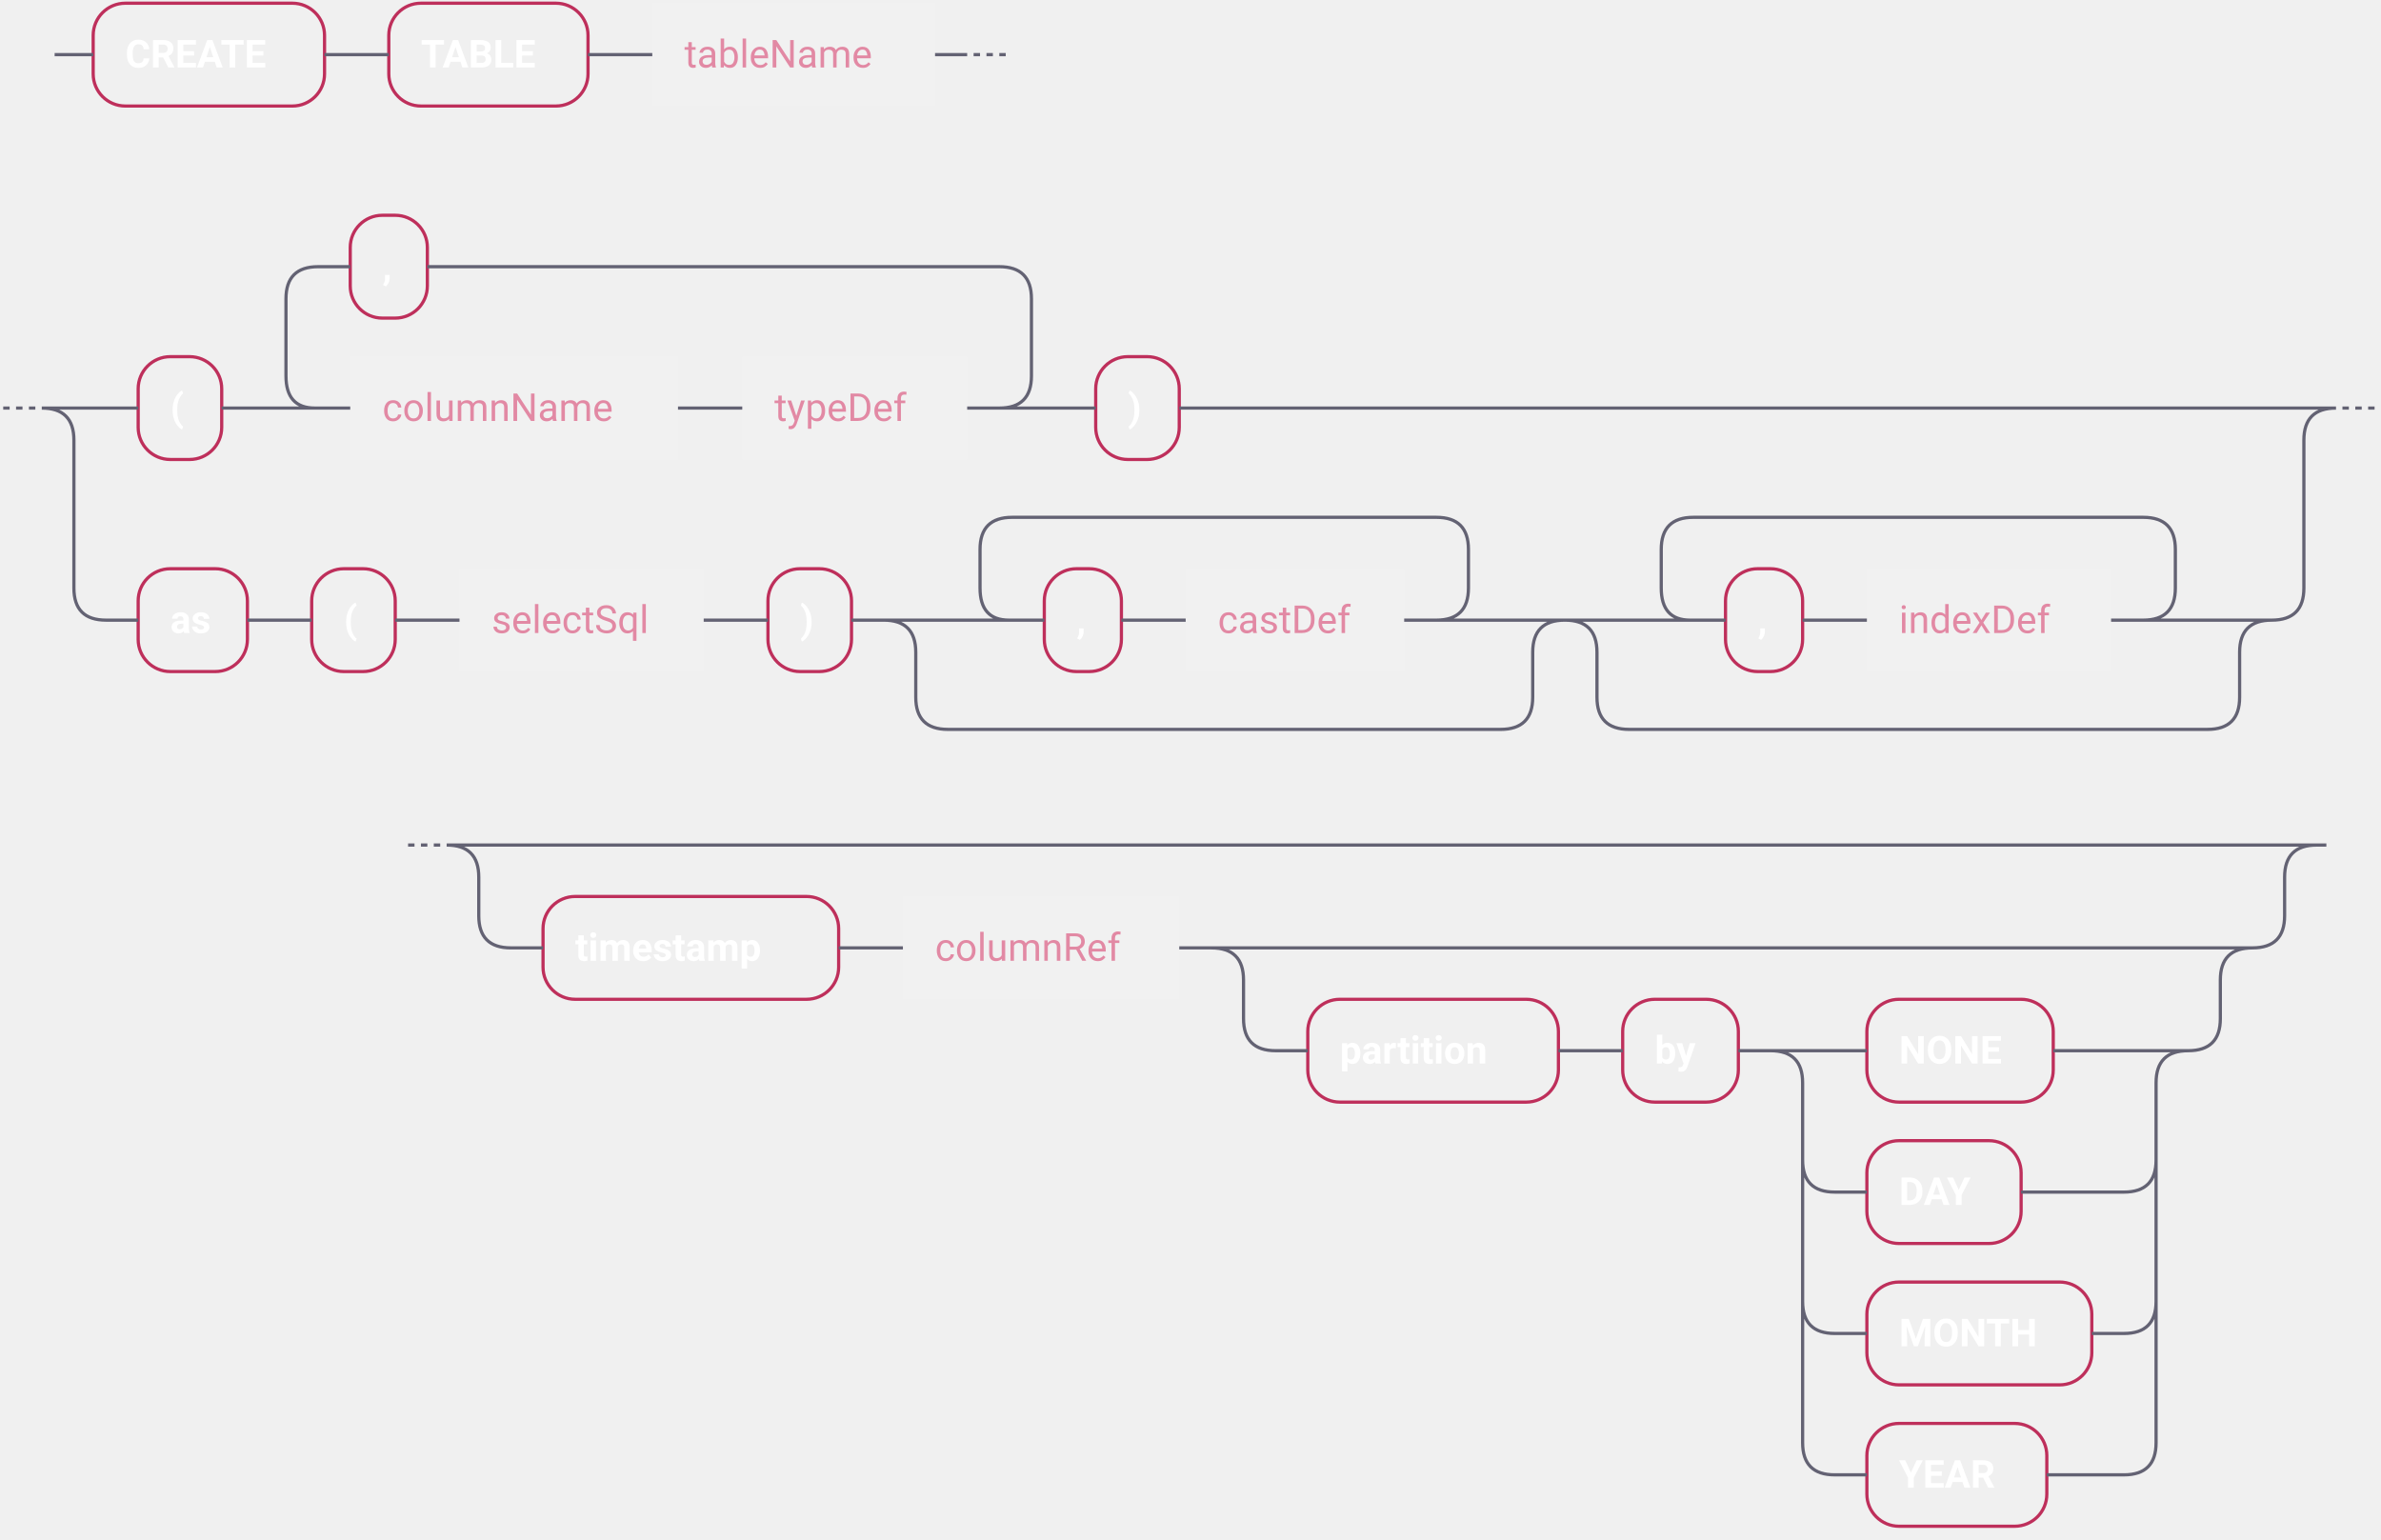
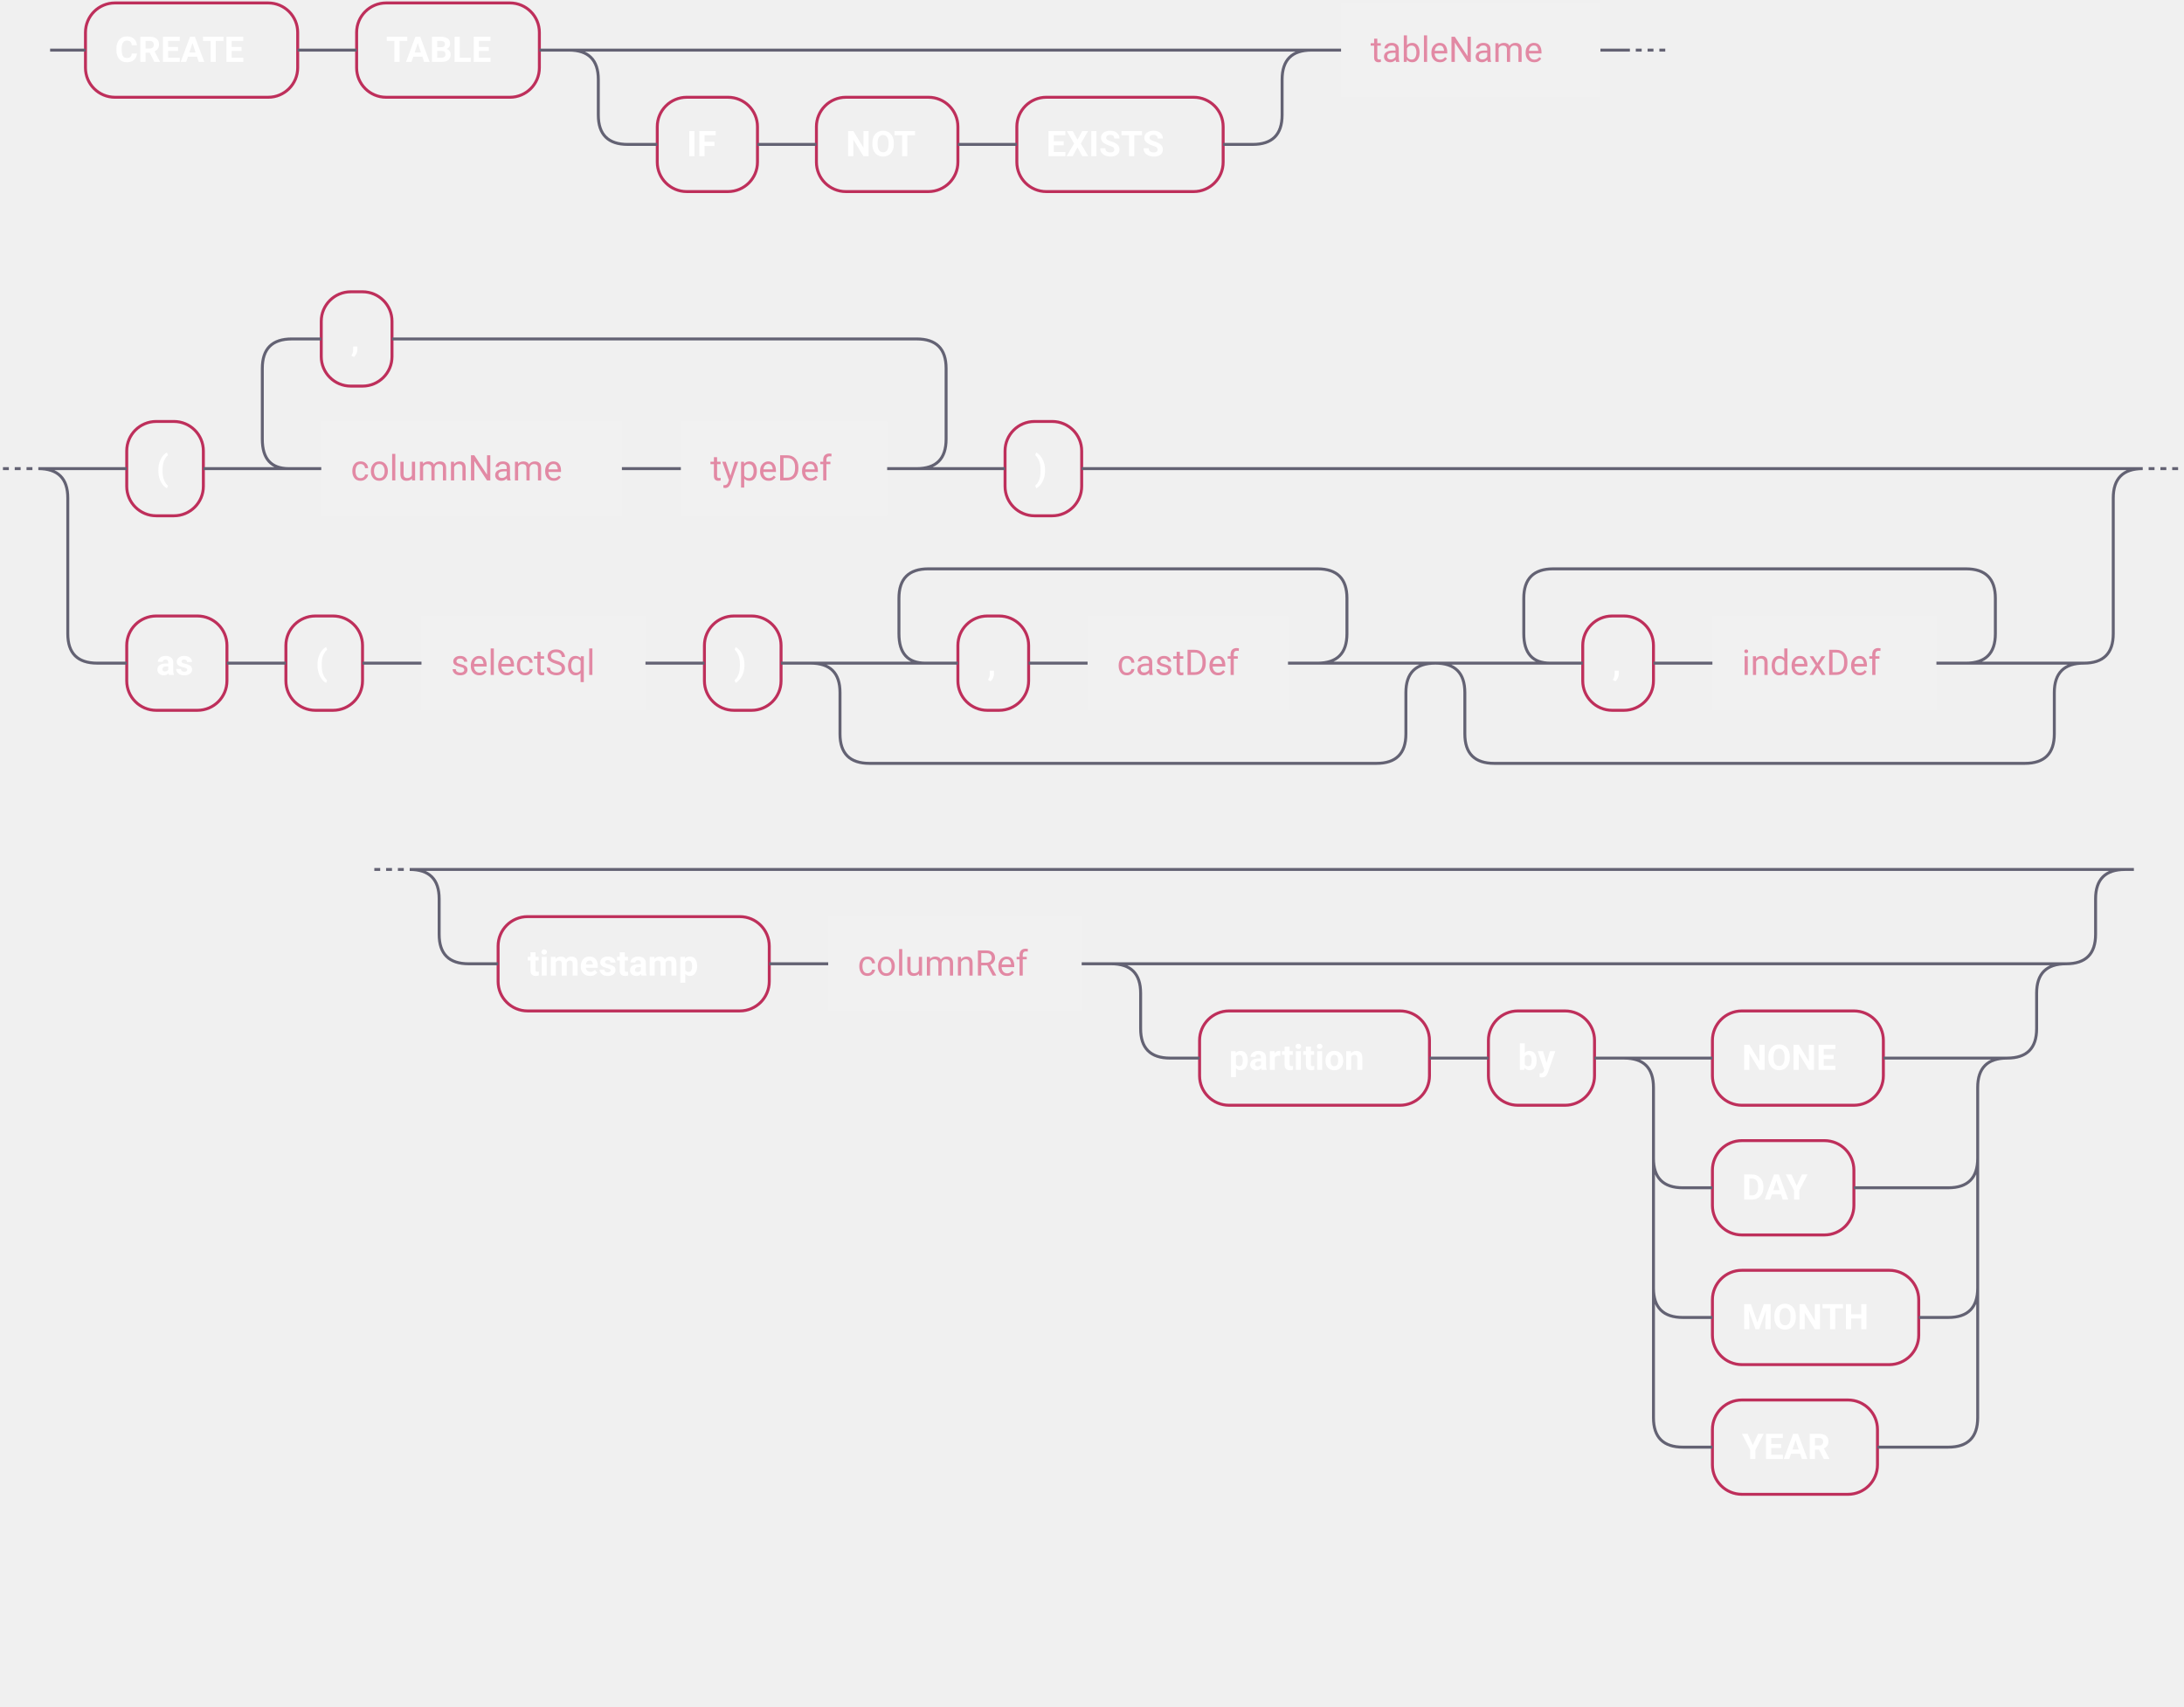
- <svg xmlns="http://www.w3.org/2000/svg" xmlns:xlink="http://www.w3.org/1999/xlink" width="741" height="479">
+ <svg xmlns="http://www.w3.org/2000/svg" xmlns:xlink="http://www.w3.org/1999/xlink" width="741" height="579">
  <defs>
    <style type="text/css">
            @namespace "http://www.w3.org/2000/svg";
            .line                 {fill: none; stroke: #636273;}
            .bold-line            {stroke: #636273; shape-rendering: crispEdges; stroke-width: 2; }
            .thin-line            {stroke: #636273; shape-rendering: crispEdges}
            .filled               {fill: #636273; stroke: none;}
            text.terminal         {font-family: -apple-system, BlinkMacSystemFont, "Segoe UI", Roboto, Ubuntu, Cantarell, Helvetica, sans-serif;
            font-size: 12px;
            fill: #ffffff;
            font-weight: bold;
            }
            text.nonterminal      {font-family: -apple-system, BlinkMacSystemFont, "Segoe UI", Roboto, Ubuntu, Cantarell, Helvetica, sans-serif;
            font-size: 12px;
            fill: #e289a4;
            font-weight: normal;
            }
            text.regexp           {font-family: -apple-system, BlinkMacSystemFont, "Segoe UI", Roboto, Ubuntu, Cantarell, Helvetica, sans-serif;
            font-size: 12px;
            fill: #00141F;
            font-weight: normal;
            }
            rect, circle, polygon {fill: none; stroke: none;}
            rect.terminal         {fill: none; stroke: #be2f5b;}
            rect.nonterminal      {fill: rgba(255,255,255,0.1); stroke: none;}
            rect.text             {fill: none; stroke: none;}
            polygon.regexp        {fill: #C7ECFF; stroke: #038cbc;}
        </style>
  </defs>
  <polygon points="9 17 1 13 1 21" />
  <polygon points="17 17 9 13 9 21" />
  <rect x="31" y="3" width="72" height="32" rx="10" />
  <rect x="29" y="1" width="72" height="32" class="terminal" rx="10" />
  <text class="terminal" x="39" y="21">CREATE</text>
  <rect x="123" y="3" width="62" height="32" rx="10" />
  <rect x="121" y="1" width="62" height="32" class="terminal" rx="10" />
  <text class="terminal" x="131" y="21">TABLE</text>
+   <rect x="225" y="35" width="34" height="32" rx="10" />
+   <rect x="223" y="33" width="34" height="32" class="terminal" rx="10" />
+   <text class="terminal" x="233" y="53">IF</text>
+   <rect x="279" y="35" width="48" height="32" rx="10" />
+   <rect x="277" y="33" width="48" height="32" class="terminal" rx="10" />
+   <text class="terminal" x="287" y="53">NOT</text>
+   <rect x="347" y="35" width="70" height="32" rx="10" />
+   <rect x="345" y="33" width="70" height="32" class="terminal" rx="10" />
+   <text class="terminal" x="355" y="53">EXISTS</text>
  <a xlink:href="#tableName" xlink:title="tableName">
-     <rect x="205" y="3" width="88" height="32" />
-     <rect x="203" y="1" width="88" height="32" class="nonterminal" />
-     <text class="nonterminal" x="213" y="21">tableName</text>
+     <rect x="457" y="3" width="88" height="32" />
+     <rect x="455" y="1" width="88" height="32" class="nonterminal" />
+     <text class="nonterminal" x="465" y="21">tableName</text>
  </a>
-   <rect x="45" y="113" width="26" height="32" rx="10" />
-   <rect x="43" y="111" width="26" height="32" class="terminal" rx="10" />
-   <text class="terminal" x="53" y="131">(</text>
+   <rect x="45" y="145" width="26" height="32" rx="10" />
+   <rect x="43" y="143" width="26" height="32" class="terminal" rx="10" />
+   <text class="terminal" x="53" y="163">(</text>
  <a xlink:href="#columnName" xlink:title="columnName">
-     <rect x="111" y="113" width="102" height="32" />
-     <rect x="109" y="111" width="102" height="32" class="nonterminal" />
-     <text class="nonterminal" x="119" y="131">columnName</text>
+     <rect x="111" y="145" width="102" height="32" />
+     <rect x="109" y="143" width="102" height="32" class="nonterminal" />
+     <text class="nonterminal" x="119" y="163">columnName</text>
  </a>
  <a xlink:href="#typeDef" xlink:title="typeDef">
-     <rect x="233" y="113" width="70" height="32" />
-     <rect x="231" y="111" width="70" height="32" class="nonterminal" />
-     <text class="nonterminal" x="241" y="131">typeDef</text>
+     <rect x="233" y="145" width="70" height="32" />
+     <rect x="231" y="143" width="70" height="32" class="nonterminal" />
+     <text class="nonterminal" x="241" y="163">typeDef</text>
  </a>
-   <rect x="111" y="69" width="24" height="32" rx="10" />
-   <rect x="109" y="67" width="24" height="32" class="terminal" rx="10" />
-   <text class="terminal" x="119" y="87">,</text>
-   <rect x="343" y="113" width="26" height="32" rx="10" />
-   <rect x="341" y="111" width="26" height="32" class="terminal" rx="10" />
-   <text class="terminal" x="351" y="131">)</text>
-   <rect x="45" y="179" width="34" height="32" rx="10" />
-   <rect x="43" y="177" width="34" height="32" class="terminal" rx="10" />
-   <text class="terminal" x="53" y="197">as</text>
-   <rect x="99" y="179" width="26" height="32" rx="10" />
-   <rect x="97" y="177" width="26" height="32" class="terminal" rx="10" />
-   <text class="terminal" x="107" y="197">(</text>
+   <rect x="111" y="101" width="24" height="32" rx="10" />
+   <rect x="109" y="99" width="24" height="32" class="terminal" rx="10" />
+   <text class="terminal" x="119" y="119">,</text>
+   <rect x="343" y="145" width="26" height="32" rx="10" />
+   <rect x="341" y="143" width="26" height="32" class="terminal" rx="10" />
+   <text class="terminal" x="351" y="163">)</text>
+   <rect x="45" y="211" width="34" height="32" rx="10" />
+   <rect x="43" y="209" width="34" height="32" class="terminal" rx="10" />
+   <text class="terminal" x="53" y="229">as</text>
+   <rect x="99" y="211" width="26" height="32" rx="10" />
+   <rect x="97" y="209" width="26" height="32" class="terminal" rx="10" />
+   <text class="terminal" x="107" y="229">(</text>
  <a xlink:href="#selectSql" xlink:title="selectSql">
-     <rect x="145" y="179" width="76" height="32" />
-     <rect x="143" y="177" width="76" height="32" class="nonterminal" />
-     <text class="nonterminal" x="153" y="197">selectSql</text>
+     <rect x="145" y="211" width="76" height="32" />
+     <rect x="143" y="209" width="76" height="32" class="nonterminal" />
+     <text class="nonterminal" x="153" y="229">selectSql</text>
  </a>
-   <rect x="241" y="179" width="26" height="32" rx="10" />
-   <rect x="239" y="177" width="26" height="32" class="terminal" rx="10" />
-   <text class="terminal" x="249" y="197">)</text>
-   <rect x="327" y="179" width="24" height="32" rx="10" />
-   <rect x="325" y="177" width="24" height="32" class="terminal" rx="10" />
-   <text class="terminal" x="335" y="197">,</text>
+   <rect x="241" y="211" width="26" height="32" rx="10" />
+   <rect x="239" y="209" width="26" height="32" class="terminal" rx="10" />
+   <text class="terminal" x="249" y="229">)</text>
+   <rect x="327" y="211" width="24" height="32" rx="10" />
+   <rect x="325" y="209" width="24" height="32" class="terminal" rx="10" />
+   <text class="terminal" x="335" y="229">,</text>
  <a xlink:href="#castDef" xlink:title="castDef">
-     <rect x="371" y="179" width="68" height="32" />
-     <rect x="369" y="177" width="68" height="32" class="nonterminal" />
-     <text class="nonterminal" x="379" y="197">castDef</text>
+     <rect x="371" y="211" width="68" height="32" />
+     <rect x="369" y="209" width="68" height="32" class="nonterminal" />
+     <text class="nonterminal" x="379" y="229">castDef</text>
  </a>
-   <rect x="539" y="179" width="24" height="32" rx="10" />
-   <rect x="537" y="177" width="24" height="32" class="terminal" rx="10" />
-   <text class="terminal" x="547" y="197">,</text>
+   <rect x="539" y="211" width="24" height="32" rx="10" />
+   <rect x="537" y="209" width="24" height="32" class="terminal" rx="10" />
+   <text class="terminal" x="547" y="229">,</text>
  <a xlink:href="#indexDef" xlink:title="indexDef">
-     <rect x="583" y="179" width="76" height="32" />
-     <rect x="581" y="177" width="76" height="32" class="nonterminal" />
-     <text class="nonterminal" x="591" y="197">indexDef</text>
+     <rect x="583" y="211" width="76" height="32" />
+     <rect x="581" y="209" width="76" height="32" class="nonterminal" />
+     <text class="nonterminal" x="591" y="229">indexDef</text>
  </a>
-   <rect x="171" y="281" width="92" height="32" rx="10" />
-   <rect x="169" y="279" width="92" height="32" class="terminal" rx="10" />
-   <text class="terminal" x="179" y="299">timestamp</text>
+   <rect x="171" y="313" width="92" height="32" rx="10" />
+   <rect x="169" y="311" width="92" height="32" class="terminal" rx="10" />
+   <text class="terminal" x="179" y="331">timestamp</text>
  <a xlink:href="#columnRef" xlink:title="columnRef">
-     <rect x="283" y="281" width="86" height="32" />
-     <rect x="281" y="279" width="86" height="32" class="nonterminal" />
-     <text class="nonterminal" x="291" y="299">columnRef</text>
+     <rect x="283" y="313" width="86" height="32" />
+     <rect x="281" y="311" width="86" height="32" class="nonterminal" />
+     <text class="nonterminal" x="291" y="331">columnRef</text>
  </a>
-   <rect x="409" y="313" width="78" height="32" rx="10" />
-   <rect x="407" y="311" width="78" height="32" class="terminal" rx="10" />
-   <text class="terminal" x="417" y="331">partition</text>
-   <rect x="507" y="313" width="36" height="32" rx="10" />
-   <rect x="505" y="311" width="36" height="32" class="terminal" rx="10" />
-   <text class="terminal" x="515" y="331">by</text>
-   <rect x="583" y="313" width="58" height="32" rx="10" />
-   <rect x="581" y="311" width="58" height="32" class="terminal" rx="10" />
-   <text class="terminal" x="591" y="331">NONE</text>
-   <rect x="583" y="357" width="48" height="32" rx="10" />
-   <rect x="581" y="355" width="48" height="32" class="terminal" rx="10" />
-   <text class="terminal" x="591" y="375">DAY</text>
-   <rect x="583" y="401" width="70" height="32" rx="10" />
-   <rect x="581" y="399" width="70" height="32" class="terminal" rx="10" />
-   <text class="terminal" x="591" y="419">MONTH</text>
-   <rect x="583" y="445" width="56" height="32" rx="10" />
-   <rect x="581" y="443" width="56" height="32" class="terminal" rx="10" />
-   <text class="terminal" x="591" y="463">YEAR</text>
-   <path class="line" d="m17 17 h2 m0 0 h10 m72 0 h10 m0 0 h10 m62 0 h10 m0 0 h10 m88 0 h10 m2 0 l2 0 m2 0 l2 0 m2 0 l2 0 m-312 110 l2 0 m2 0 l2 0 m2 0 l2 0 m22 0 h10 m26 0 h10 m20 0 h10 m102 0 h10 m0 0 h10 m70 0 h10 m-232 0 l20 0 m-1 0 q-9 0 -9 -10 l0 -24 q0 -10 10 -10 m212 44 l20 0 m-20 0 q10 0 10 -10 l0 -24 q0 -10 -10 -10 m-212 0 h10 m24 0 h10 m0 0 h168 m20 44 h10 m26 0 h10 m0 0 h330 m-694 0 h20 m674 0 h20 m-714 0 q10 0 10 10 m694 0 q0 -10 10 -10 m-704 10 v46 m694 0 v-46 m-694 46 q0 10 10 10 m674 0 q10 0 10 -10 m-684 10 h10 m34 0 h10 m0 0 h10 m26 0 h10 m0 0 h10 m76 0 h10 m0 0 h10 m26 0 h10 m40 0 h10 m24 0 h10 m0 0 h10 m68 0 h10 m-152 0 l20 0 m-1 0 q-9 0 -9 -10 l0 -12 q0 -10 10 -10 m132 32 l20 0 m-20 0 q10 0 10 -10 l0 -12 q0 -10 -10 -10 m-132 0 h10 m0 0 h122 m-172 32 h20 m172 0 h20 m-212 0 q10 0 10 10 m192 0 q0 -10 10 -10 m-202 10 v14 m192 0 v-14 m-192 14 q0 10 10 10 m172 0 q10 0 10 -10 m-182 10 h10 m0 0 h162 m60 -34 h10 m24 0 h10 m0 0 h10 m76 0 h10 m-160 0 l20 0 m-1 0 q-9 0 -9 -10 l0 -12 q0 -10 10 -10 m140 32 l20 0 m-20 0 q10 0 10 -10 l0 -12 q0 -10 -10 -10 m-140 0 h10 m0 0 h130 m-180 32 h20 m180 0 h20 m-220 0 q10 0 10 10 m200 0 q0 -10 10 -10 m-210 10 v14 m200 0 v-14 m-200 14 q0 10 10 10 m180 0 q10 0 10 -10 m-190 10 h10 m0 0 h170 m42 -100 l2 0 m2 0 l2 0 m2 0 l2 0 m-612 136 l2 0 m2 0 l2 0 m2 0 l2 0 m22 0 h10 m0 0 h532 m-562 0 h20 m542 0 h20 m-582 0 q10 0 10 10 m562 0 q0 -10 10 -10 m-572 10 v12 m562 0 v-12 m-562 12 q0 10 10 10 m542 0 q10 0 10 -10 m-552 10 h10 m92 0 h10 m0 0 h10 m86 0 h10 m20 0 h10 m0 0 h274 m-304 0 h20 m284 0 h20 m-324 0 q10 0 10 10 m304 0 q0 -10 10 -10 m-314 10 v12 m304 0 v-12 m-304 12 q0 10 10 10 m284 0 q10 0 10 -10 m-294 10 h10 m78 0 h10 m0 0 h10 m36 0 h10 m20 0 h10 m58 0 h10 m0 0 h12 m-110 0 h20 m90 0 h20 m-130 0 q10 0 10 10 m110 0 q0 -10 10 -10 m-120 10 v24 m110 0 v-24 m-110 24 q0 10 10 10 m90 0 q10 0 10 -10 m-100 10 h10 m48 0 h10 m0 0 h22 m-100 -10 v20 m110 0 v-20 m-110 20 v24 m110 0 v-24 m-110 24 q0 10 10 10 m90 0 q10 0 10 -10 m-100 10 h10 m70 0 h10 m-100 -10 v20 m110 0 v-20 m-110 20 v24 m110 0 v-24 m-110 24 q0 10 10 10 m90 0 q10 0 10 -10 m-100 10 h10 m56 0 h10 m0 0 h14 m63 -196 h-3" />
-   <polygon points="731 263 739 259 739 267" />
-   <polygon points="731 263 723 259 723 267" />
+   <rect x="409" y="345" width="78" height="32" rx="10" />
+   <rect x="407" y="343" width="78" height="32" class="terminal" rx="10" />
+   <text class="terminal" x="417" y="363">partition</text>
+   <rect x="507" y="345" width="36" height="32" rx="10" />
+   <rect x="505" y="343" width="36" height="32" class="terminal" rx="10" />
+   <text class="terminal" x="515" y="363">by</text>
+   <rect x="583" y="345" width="58" height="32" rx="10" />
+   <rect x="581" y="343" width="58" height="32" class="terminal" rx="10" />
+   <text class="terminal" x="591" y="363">NONE</text>
+   <rect x="583" y="389" width="48" height="32" rx="10" />
+   <rect x="581" y="387" width="48" height="32" class="terminal" rx="10" />
+   <text class="terminal" x="591" y="407">DAY</text>
+   <rect x="583" y="433" width="70" height="32" rx="10" />
+   <rect x="581" y="431" width="70" height="32" class="terminal" rx="10" />
+   <text class="terminal" x="591" y="451">MONTH</text>
+   <rect x="583" y="477" width="56" height="32" rx="10" />
+   <rect x="581" y="475" width="56" height="32" class="terminal" rx="10" />
+   <text class="terminal" x="591" y="495">YEAR</text>
+   <path class="line" d="m17 17 h2 m0 0 h10 m72 0 h10 m0 0 h10 m62 0 h10 m20 0 h10 m0 0 h202 m-232 0 h20 m212 0 h20 m-252 0 q10 0 10 10 m232 0 q0 -10 10 -10 m-242 10 v12 m232 0 v-12 m-232 12 q0 10 10 10 m212 0 q10 0 10 -10 m-222 10 h10 m34 0 h10 m0 0 h10 m48 0 h10 m0 0 h10 m70 0 h10 m20 -32 h10 m88 0 h10 m2 0 l2 0 m2 0 l2 0 m2 0 l2 0 m-564 142 l2 0 m2 0 l2 0 m2 0 l2 0 m22 0 h10 m26 0 h10 m20 0 h10 m102 0 h10 m0 0 h10 m70 0 h10 m-232 0 l20 0 m-1 0 q-9 0 -9 -10 l0 -24 q0 -10 10 -10 m212 44 l20 0 m-20 0 q10 0 10 -10 l0 -24 q0 -10 -10 -10 m-212 0 h10 m24 0 h10 m0 0 h168 m20 44 h10 m26 0 h10 m0 0 h330 m-694 0 h20 m674 0 h20 m-714 0 q10 0 10 10 m694 0 q0 -10 10 -10 m-704 10 v46 m694 0 v-46 m-694 46 q0 10 10 10 m674 0 q10 0 10 -10 m-684 10 h10 m34 0 h10 m0 0 h10 m26 0 h10 m0 0 h10 m76 0 h10 m0 0 h10 m26 0 h10 m40 0 h10 m24 0 h10 m0 0 h10 m68 0 h10 m-152 0 l20 0 m-1 0 q-9 0 -9 -10 l0 -12 q0 -10 10 -10 m132 32 l20 0 m-20 0 q10 0 10 -10 l0 -12 q0 -10 -10 -10 m-132 0 h10 m0 0 h122 m-172 32 h20 m172 0 h20 m-212 0 q10 0 10 10 m192 0 q0 -10 10 -10 m-202 10 v14 m192 0 v-14 m-192 14 q0 10 10 10 m172 0 q10 0 10 -10 m-182 10 h10 m0 0 h162 m60 -34 h10 m24 0 h10 m0 0 h10 m76 0 h10 m-160 0 l20 0 m-1 0 q-9 0 -9 -10 l0 -12 q0 -10 10 -10 m140 32 l20 0 m-20 0 q10 0 10 -10 l0 -12 q0 -10 -10 -10 m-140 0 h10 m0 0 h130 m-180 32 h20 m180 0 h20 m-220 0 q10 0 10 10 m200 0 q0 -10 10 -10 m-210 10 v14 m200 0 v-14 m-200 14 q0 10 10 10 m180 0 q10 0 10 -10 m-190 10 h10 m0 0 h170 m42 -100 l2 0 m2 0 l2 0 m2 0 l2 0 m-612 136 l2 0 m2 0 l2 0 m2 0 l2 0 m22 0 h10 m0 0 h532 m-562 0 h20 m542 0 h20 m-582 0 q10 0 10 10 m562 0 q0 -10 10 -10 m-572 10 v12 m562 0 v-12 m-562 12 q0 10 10 10 m542 0 q10 0 10 -10 m-552 10 h10 m92 0 h10 m0 0 h10 m86 0 h10 m20 0 h10 m0 0 h274 m-304 0 h20 m284 0 h20 m-324 0 q10 0 10 10 m304 0 q0 -10 10 -10 m-314 10 v12 m304 0 v-12 m-304 12 q0 10 10 10 m284 0 q10 0 10 -10 m-294 10 h10 m78 0 h10 m0 0 h10 m36 0 h10 m20 0 h10 m58 0 h10 m0 0 h12 m-110 0 h20 m90 0 h20 m-130 0 q10 0 10 10 m110 0 q0 -10 10 -10 m-120 10 v24 m110 0 v-24 m-110 24 q0 10 10 10 m90 0 q10 0 10 -10 m-100 10 h10 m48 0 h10 m0 0 h22 m-100 -10 v20 m110 0 v-20 m-110 20 v24 m110 0 v-24 m-110 24 q0 10 10 10 m90 0 q10 0 10 -10 m-100 10 h10 m70 0 h10 m-100 -10 v20 m110 0 v-20 m-110 20 v24 m110 0 v-24 m-110 24 q0 10 10 10 m90 0 q10 0 10 -10 m-100 10 h10 m56 0 h10 m0 0 h14 m63 -196 h-3" />
+   <polygon points="731 295 739 291 739 299" />
+   <polygon points="731 295 723 291 723 299" />
</svg>
